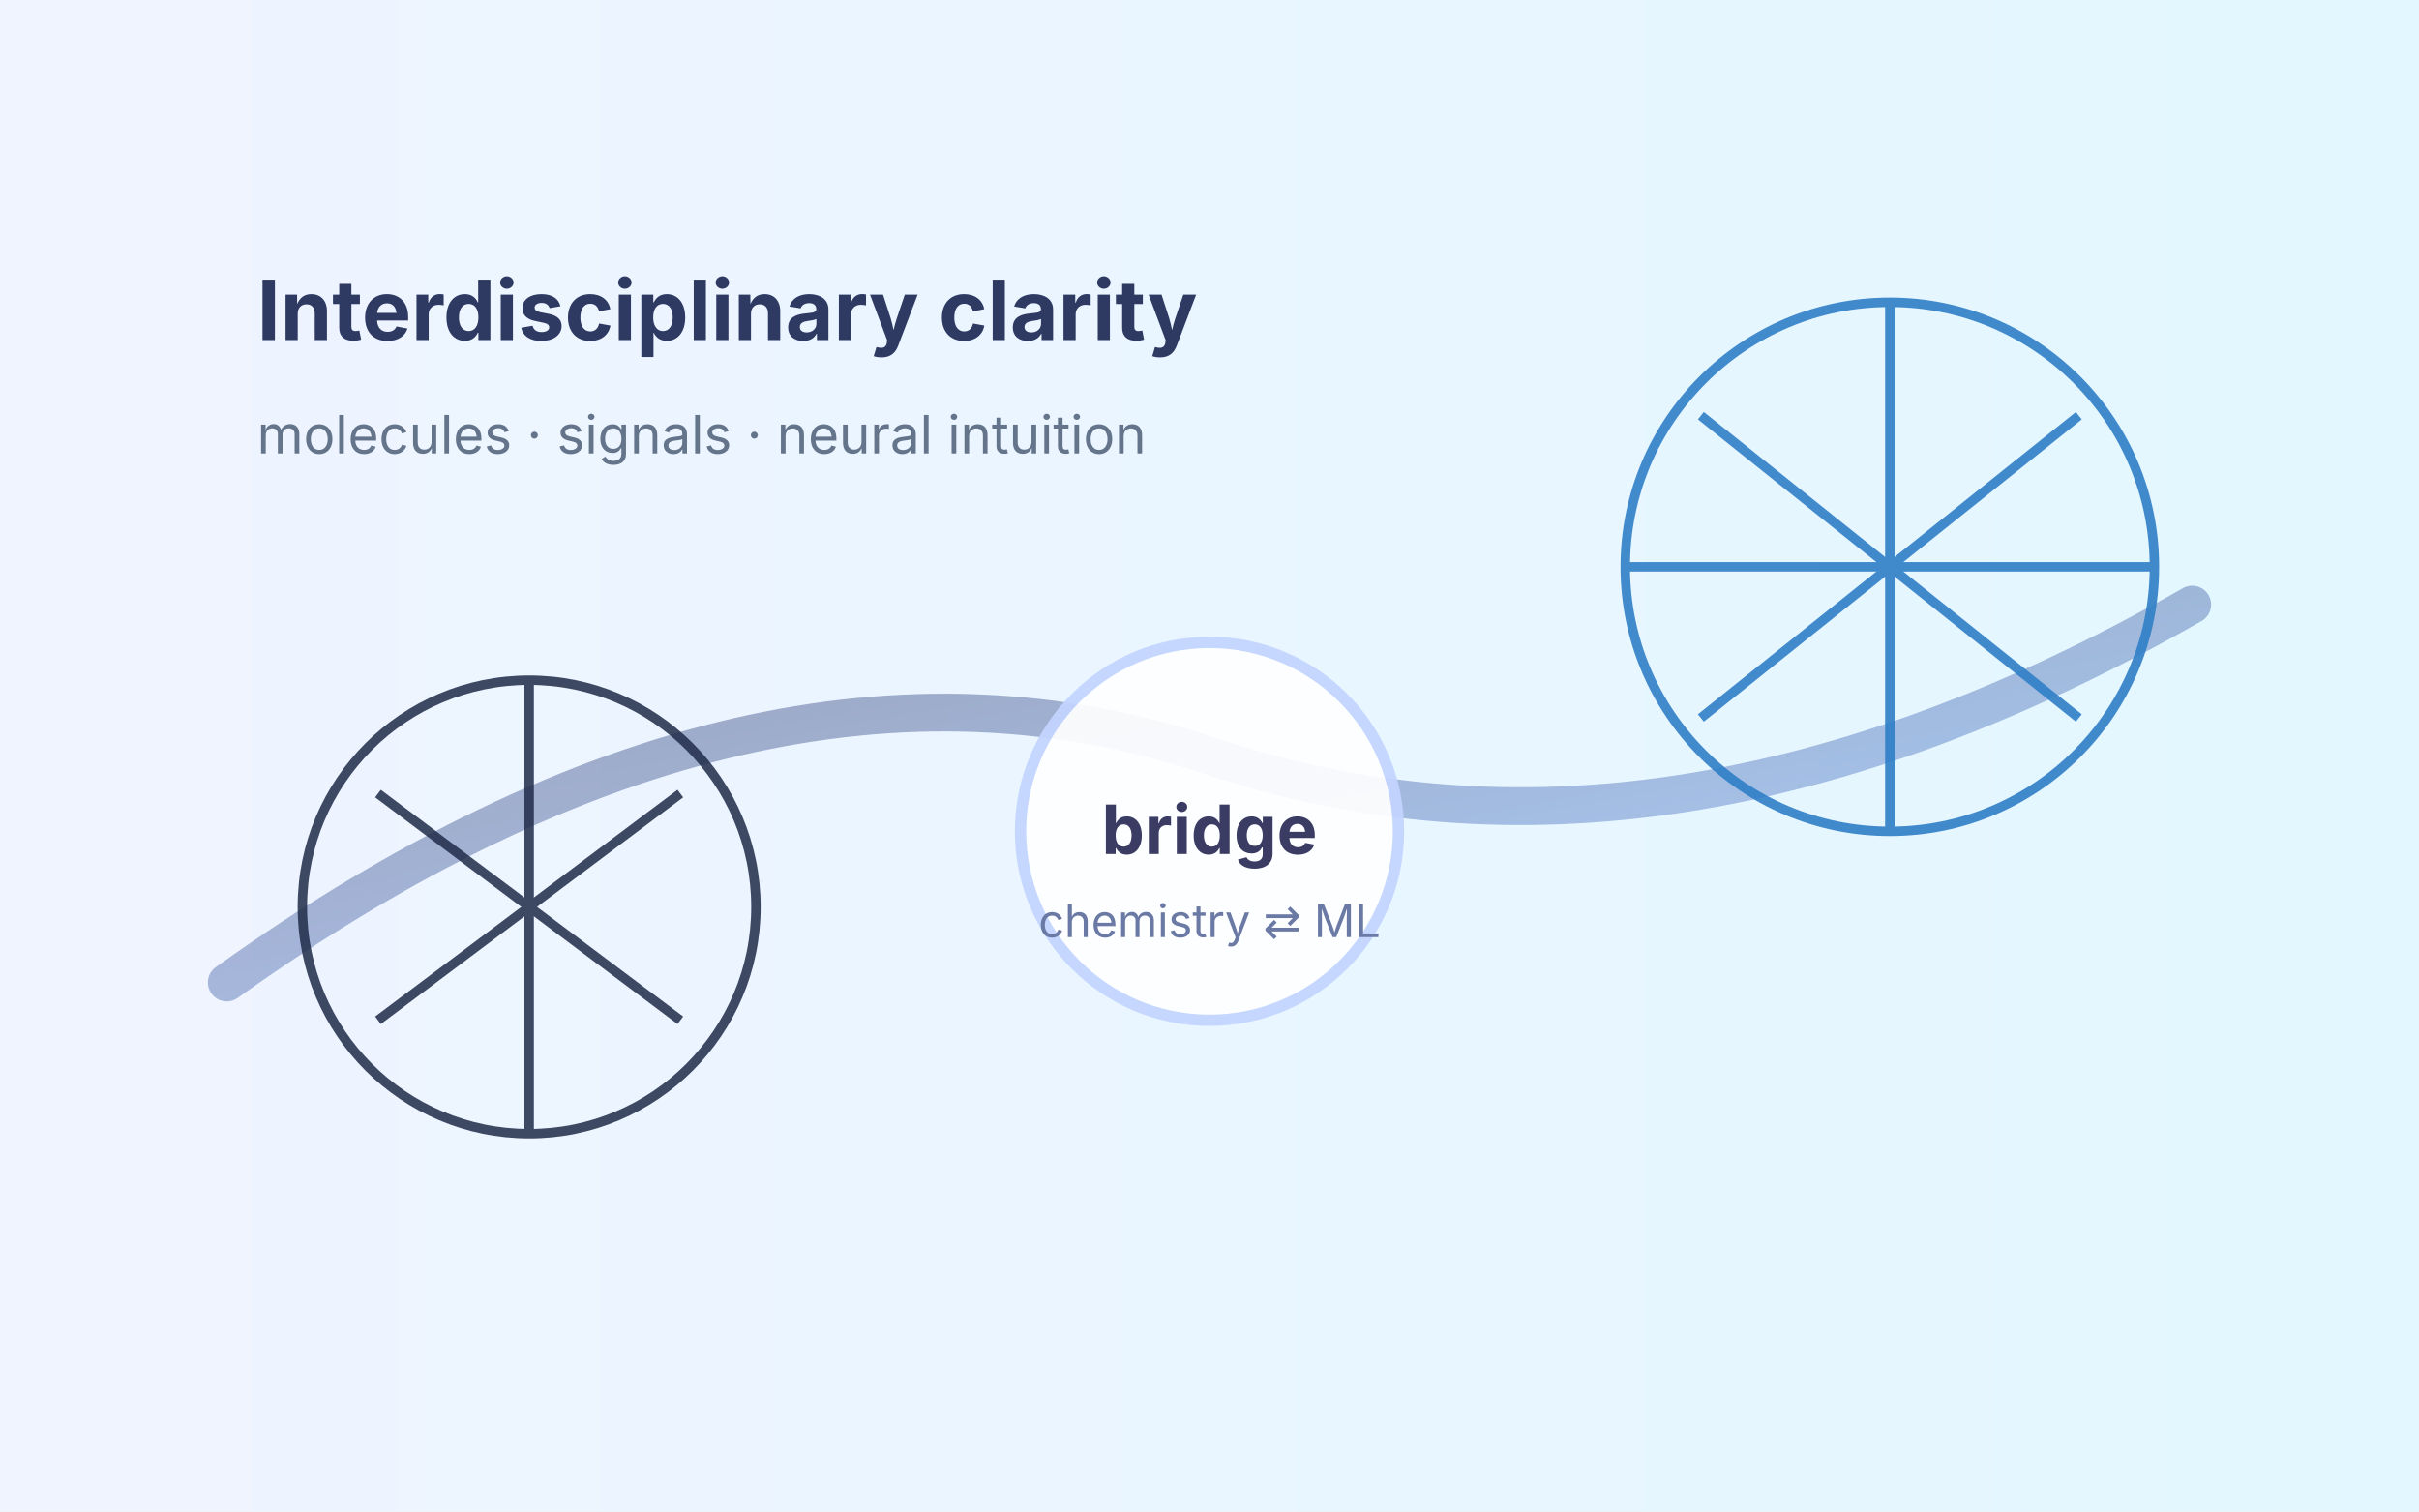
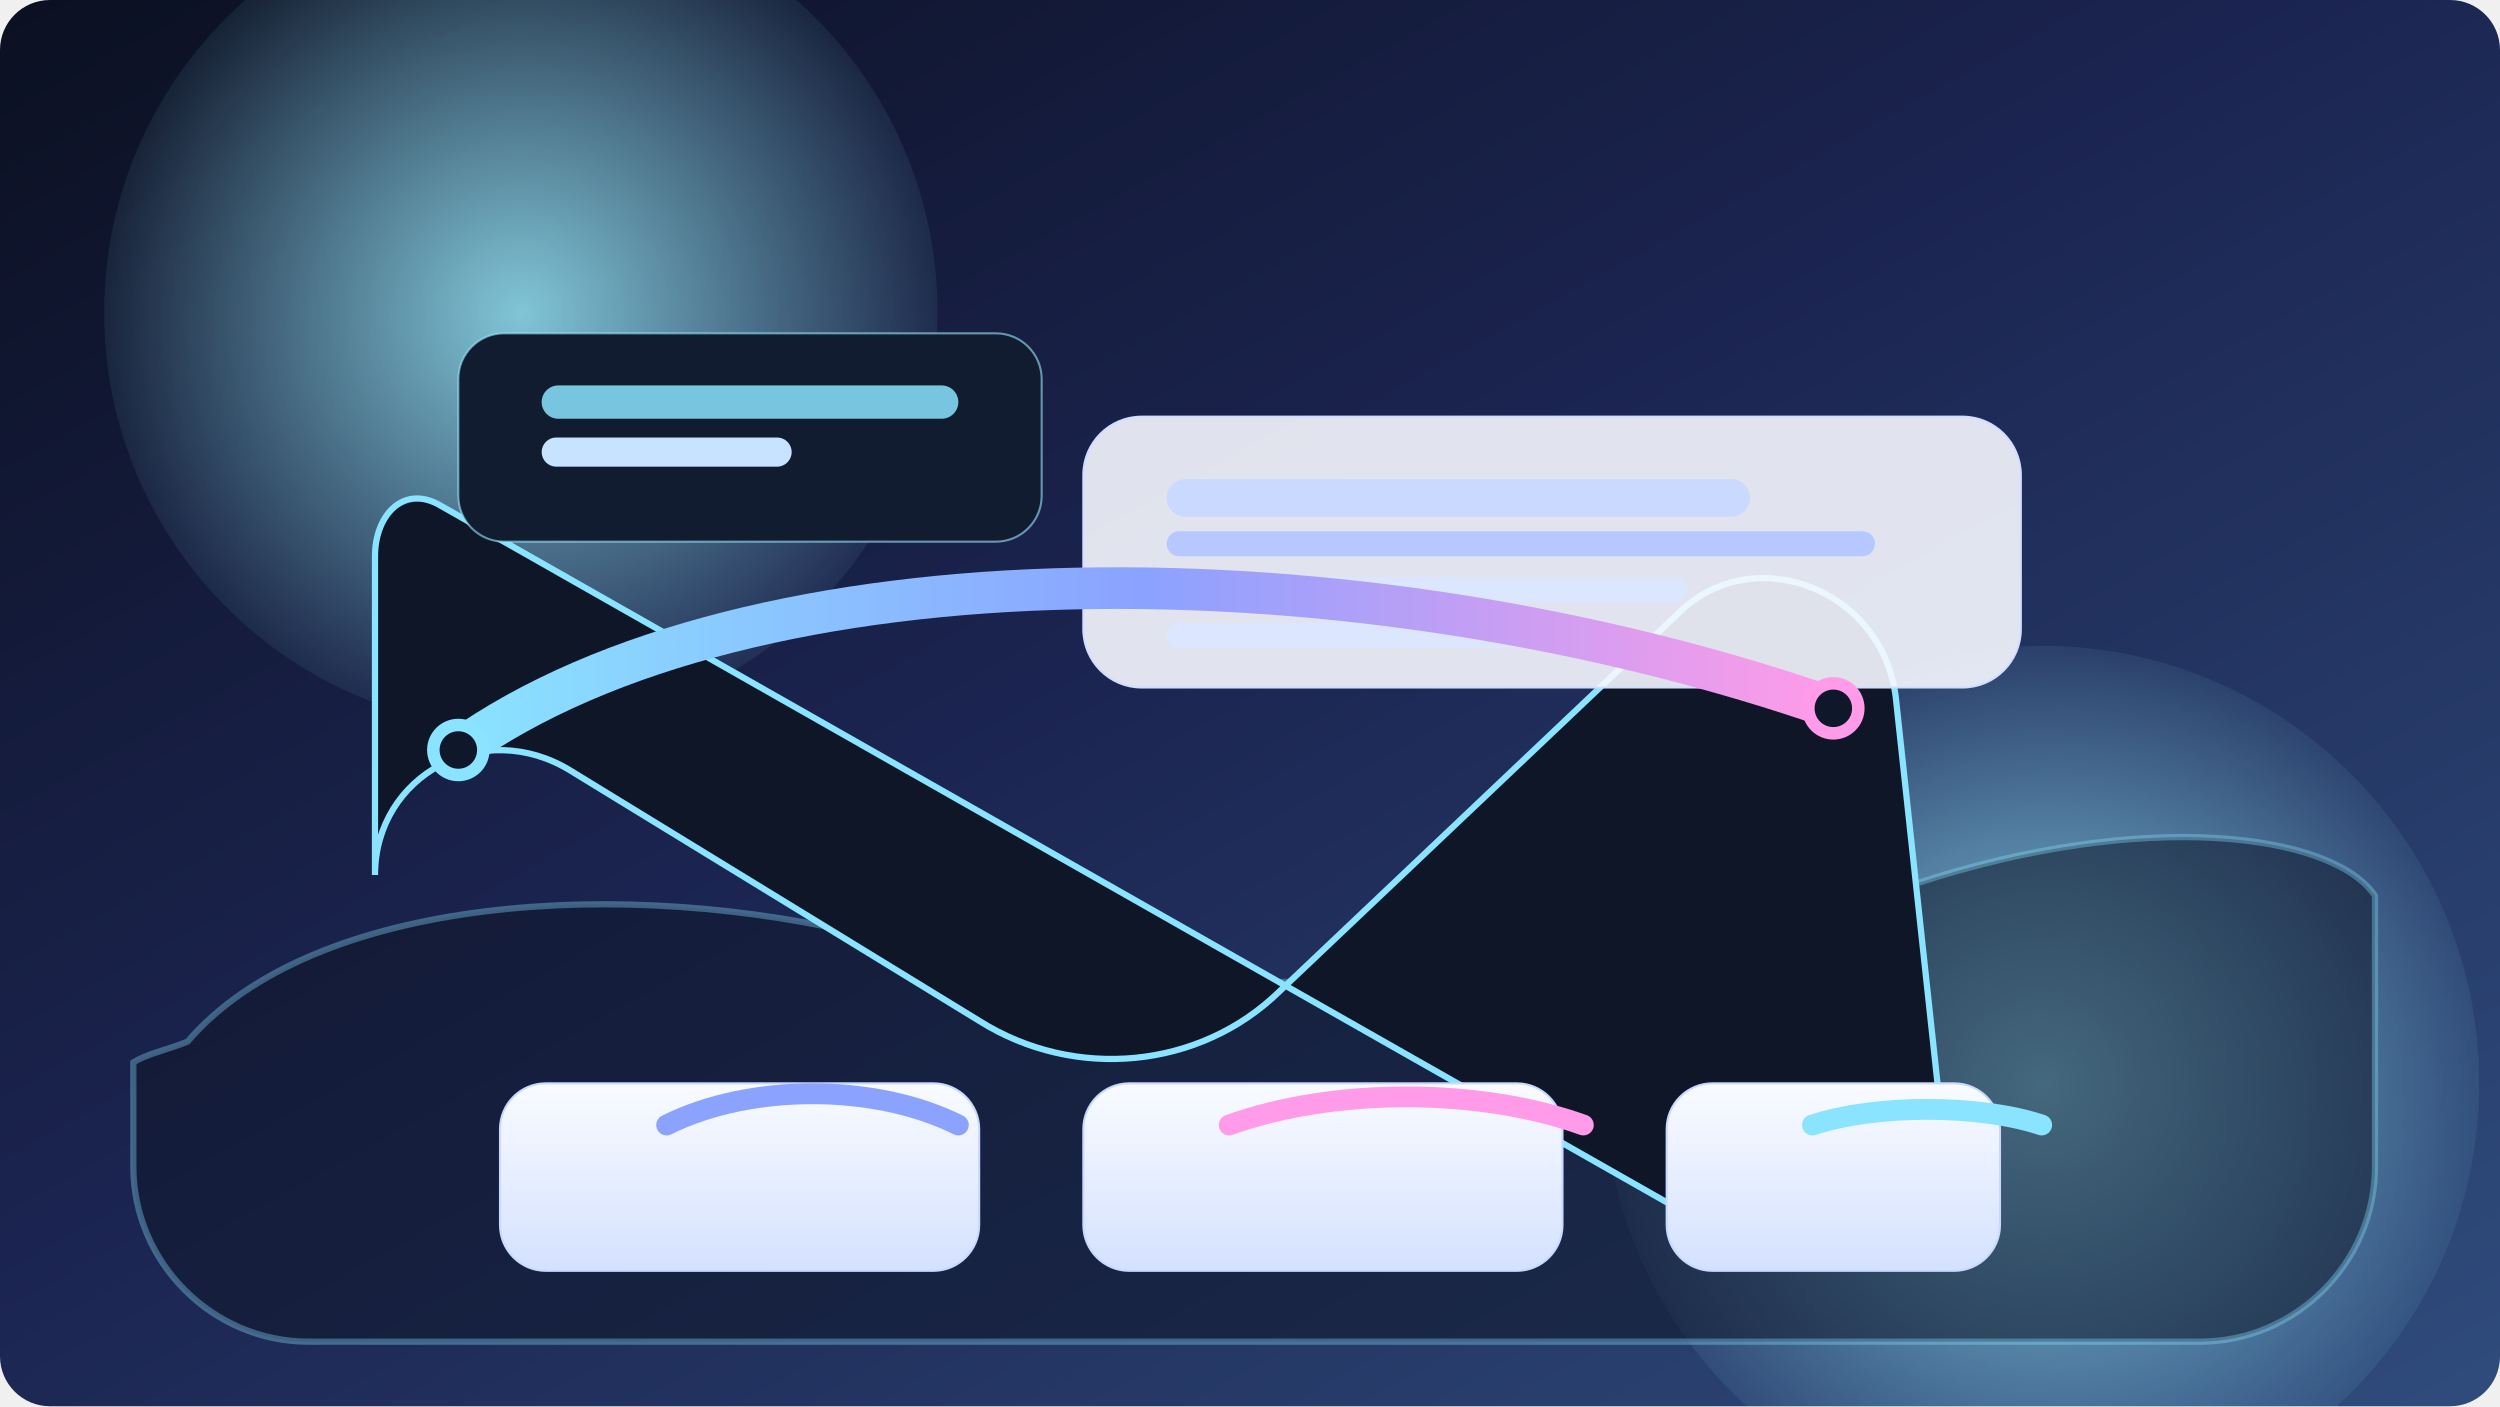
- <svg xmlns="http://www.w3.org/2000/svg" width="640" height="400" viewBox="0 0 640 400" role="img" aria-labelledby="title desc">
+ <svg xmlns="http://www.w3.org/2000/svg" width="1200" height="675" viewBox="0 0 1200 675" fill="none">
  <defs>
-     <linearGradient id="bg" x1="0%" y1="0%" x2="100%" y2="0%">
-       <stop offset="0%" stop-color="#f0f4ff" />
-       <stop offset="100%" stop-color="#e2f7ff" />
+     <linearGradient id="twilight" x1="0" y1="0" x2="1" y2="1">
+       <stop offset="0%" stop-color="#0B1021" />
+       <stop offset="45%" stop-color="#1B2450" />
+       <stop offset="100%" stop-color="#2F4C7C" />
    </linearGradient>
-     <linearGradient id="line" x1="0%" y1="0%" x2="100%" y2="100%">
-       <stop offset="0%" stop-color="#3b3c64" stop-opacity="0.8" />
-       <stop offset="100%" stop-color="#6ea8ff" stop-opacity="0.8" />
+     <linearGradient id="arc" x1="0" y1="0" x2="1" y2="0">
+       <stop offset="0%" stop-color="#8AE3FF" />
+       <stop offset="50%" stop-color="#8BA2FF" />
+       <stop offset="100%" stop-color="#FF9BE8" />
    </linearGradient>
+     <linearGradient id="pill" x1="0" y1="0" x2="0" y2="1">
+       <stop offset="0%" stop-color="#F9FBFF" />
+       <stop offset="100%" stop-color="#D4E1FF" />
+     </linearGradient>
+     <radialGradient id="halo" cx="50%" cy="50%" r="55%">
+       <stop offset="0%" stop-color="#9CF0FF" stop-opacity="0.8" />
+       <stop offset="100%" stop-color="#9CF0FF" stop-opacity="0" />
+     </radialGradient>
  </defs>
-   <rect width="640" height="400" fill="url(#bg)" />
-   <path d="M60 260 Q200 160 320 200 T580 160" fill="none" stroke="url(#line)" stroke-width="10" stroke-linecap="round" opacity="0.6" />
-   <g stroke="#1e2a48" stroke-width="2.5" fill="none" opacity="0.85">
-     <circle cx="140" cy="240" r="60" />
-     <line x1="140" y1="180" x2="140" y2="300" />
-     <line x1="100" y1="210" x2="180" y2="270" />
-     <line x1="100" y1="270" x2="180" y2="210" />
-   </g>
-   <g stroke="#2f7ec7" stroke-width="2.5" fill="none" opacity="0.9">
-     <circle cx="500" cy="150" r="70" />
-     <line x1="430" y1="150" x2="570" y2="150" />
-     <line x1="500" y1="80" x2="500" y2="220" />
-     <line x1="450" y1="110" x2="550" y2="190" />
-     <line x1="450" y1="190" x2="550" y2="110" />
-   </g>
-   <circle cx="320" cy="220" r="50" fill="#ffffff" opacity="0.92" stroke="#c3d5ff" stroke-width="3" />
-   <text x="320" y="226" text-anchor="middle" fill="#3b3c64" font-family="Inter, sans-serif" font-size="18" font-weight="700">bridge</text>
-   <text x="320" y="248" text-anchor="middle" fill="#6a7aa5" font-family="Inter, sans-serif" font-size="12">chemistry ⇄ ML</text>
-   <text x="68" y="90" fill="#2f3a63" font-family="Inter, sans-serif" font-size="22" font-weight="700">Interdisciplinary clarity</text>
-   <text x="68" y="120" fill="#64748b" font-family="Inter, sans-serif" font-size="14">molecules · signals · neural intuition</text>
+   <rect width="1200" height="675" rx="24" fill="url(#twilight)" />
+   <circle cx="250" cy="150" r="200" fill="url(#halo)" />
+   <circle cx="980" cy="520" r="210" fill="url(#halo)" />
+   <path d="M90 500C150 430 300 420 420 450C560 486 760 476 920 424C1030 388 1120 400 1140 430V560C1140 606 1102 644 1056 644H148C102 644 64 606 64 560V510C70 506 80 504 90 500Z" fill="#0F172A" fill-opacity="0.55" stroke="#8AE3FF" stroke-opacity="0.35" stroke-width="3" />
+   <path d="M180 420C180 372 232 344 274 370L470 490C516 519 576 513 614 476L806 294C842 259 904 283 910 335L930 520C936 577 878 621 828 593L212 243C194 232 180 247 180 267V420Z" fill="#0E1628" stroke="#8AE3FF" stroke-width="3" />
+   <rect x="220" y="160" width="280" height="100" rx="22" fill="#111C31" stroke="#9CE7FF" stroke-opacity="0.6" />
+   <rect x="260" y="185" width="200" height="16" rx="8" fill="#8AE3FF" fill-opacity="0.85" />
+   <rect x="260" y="210" width="120" height="14" rx="7" fill="#C7E3FF" />
+   <rect x="520" y="200" width="450" height="130" rx="28" fill="#F6F8FF" fill-opacity="0.9" stroke="#D1DEFF" />
+   <rect x="560" y="230" width="280" height="18" rx="9" fill="#CAD9FF" />
+   <rect x="560" y="255" width="340" height="12" rx="6" fill="#B6C8FF" />
+   <rect x="560" y="277" width="250" height="12" rx="6" fill="#DDE6FF" />
+   <rect x="560" y="299" width="210" height="12" rx="6" fill="#DDE6FF" />
+   <path d="M220 360C360 260 650 260 880 340" stroke="url(#arc)" stroke-width="20" stroke-linecap="round" />
+   <circle cx="220" cy="360" r="12" fill="#0F172A" stroke="#8AE3FF" stroke-width="6" />
+   <circle cx="880" cy="340" r="12" fill="#0F172A" stroke="#FF9BE8" stroke-width="6" />
+   <rect x="240" y="520" width="230" height="90" rx="22" fill="url(#pill)" stroke="#C8D8FF" />
+   <rect x="520" y="520" width="230" height="90" rx="22" fill="url(#pill)" stroke="#C8D8FF" />
+   <rect x="800" y="520" width="160" height="90" rx="22" fill="url(#pill)" stroke="#C8D8FF" />
+   <path d="M320 540C360 520 420 520 460 540" stroke="#8BA2FF" stroke-width="10" stroke-linecap="round" />
+   <path d="M590 540C640 522 710 522 760 540" stroke="#FF9BE8" stroke-width="10" stroke-linecap="round" />
+   <path d="M870 540C900 530 950 530 980 540" stroke="#8AE3FF" stroke-width="10" stroke-linecap="round" />
</svg>
